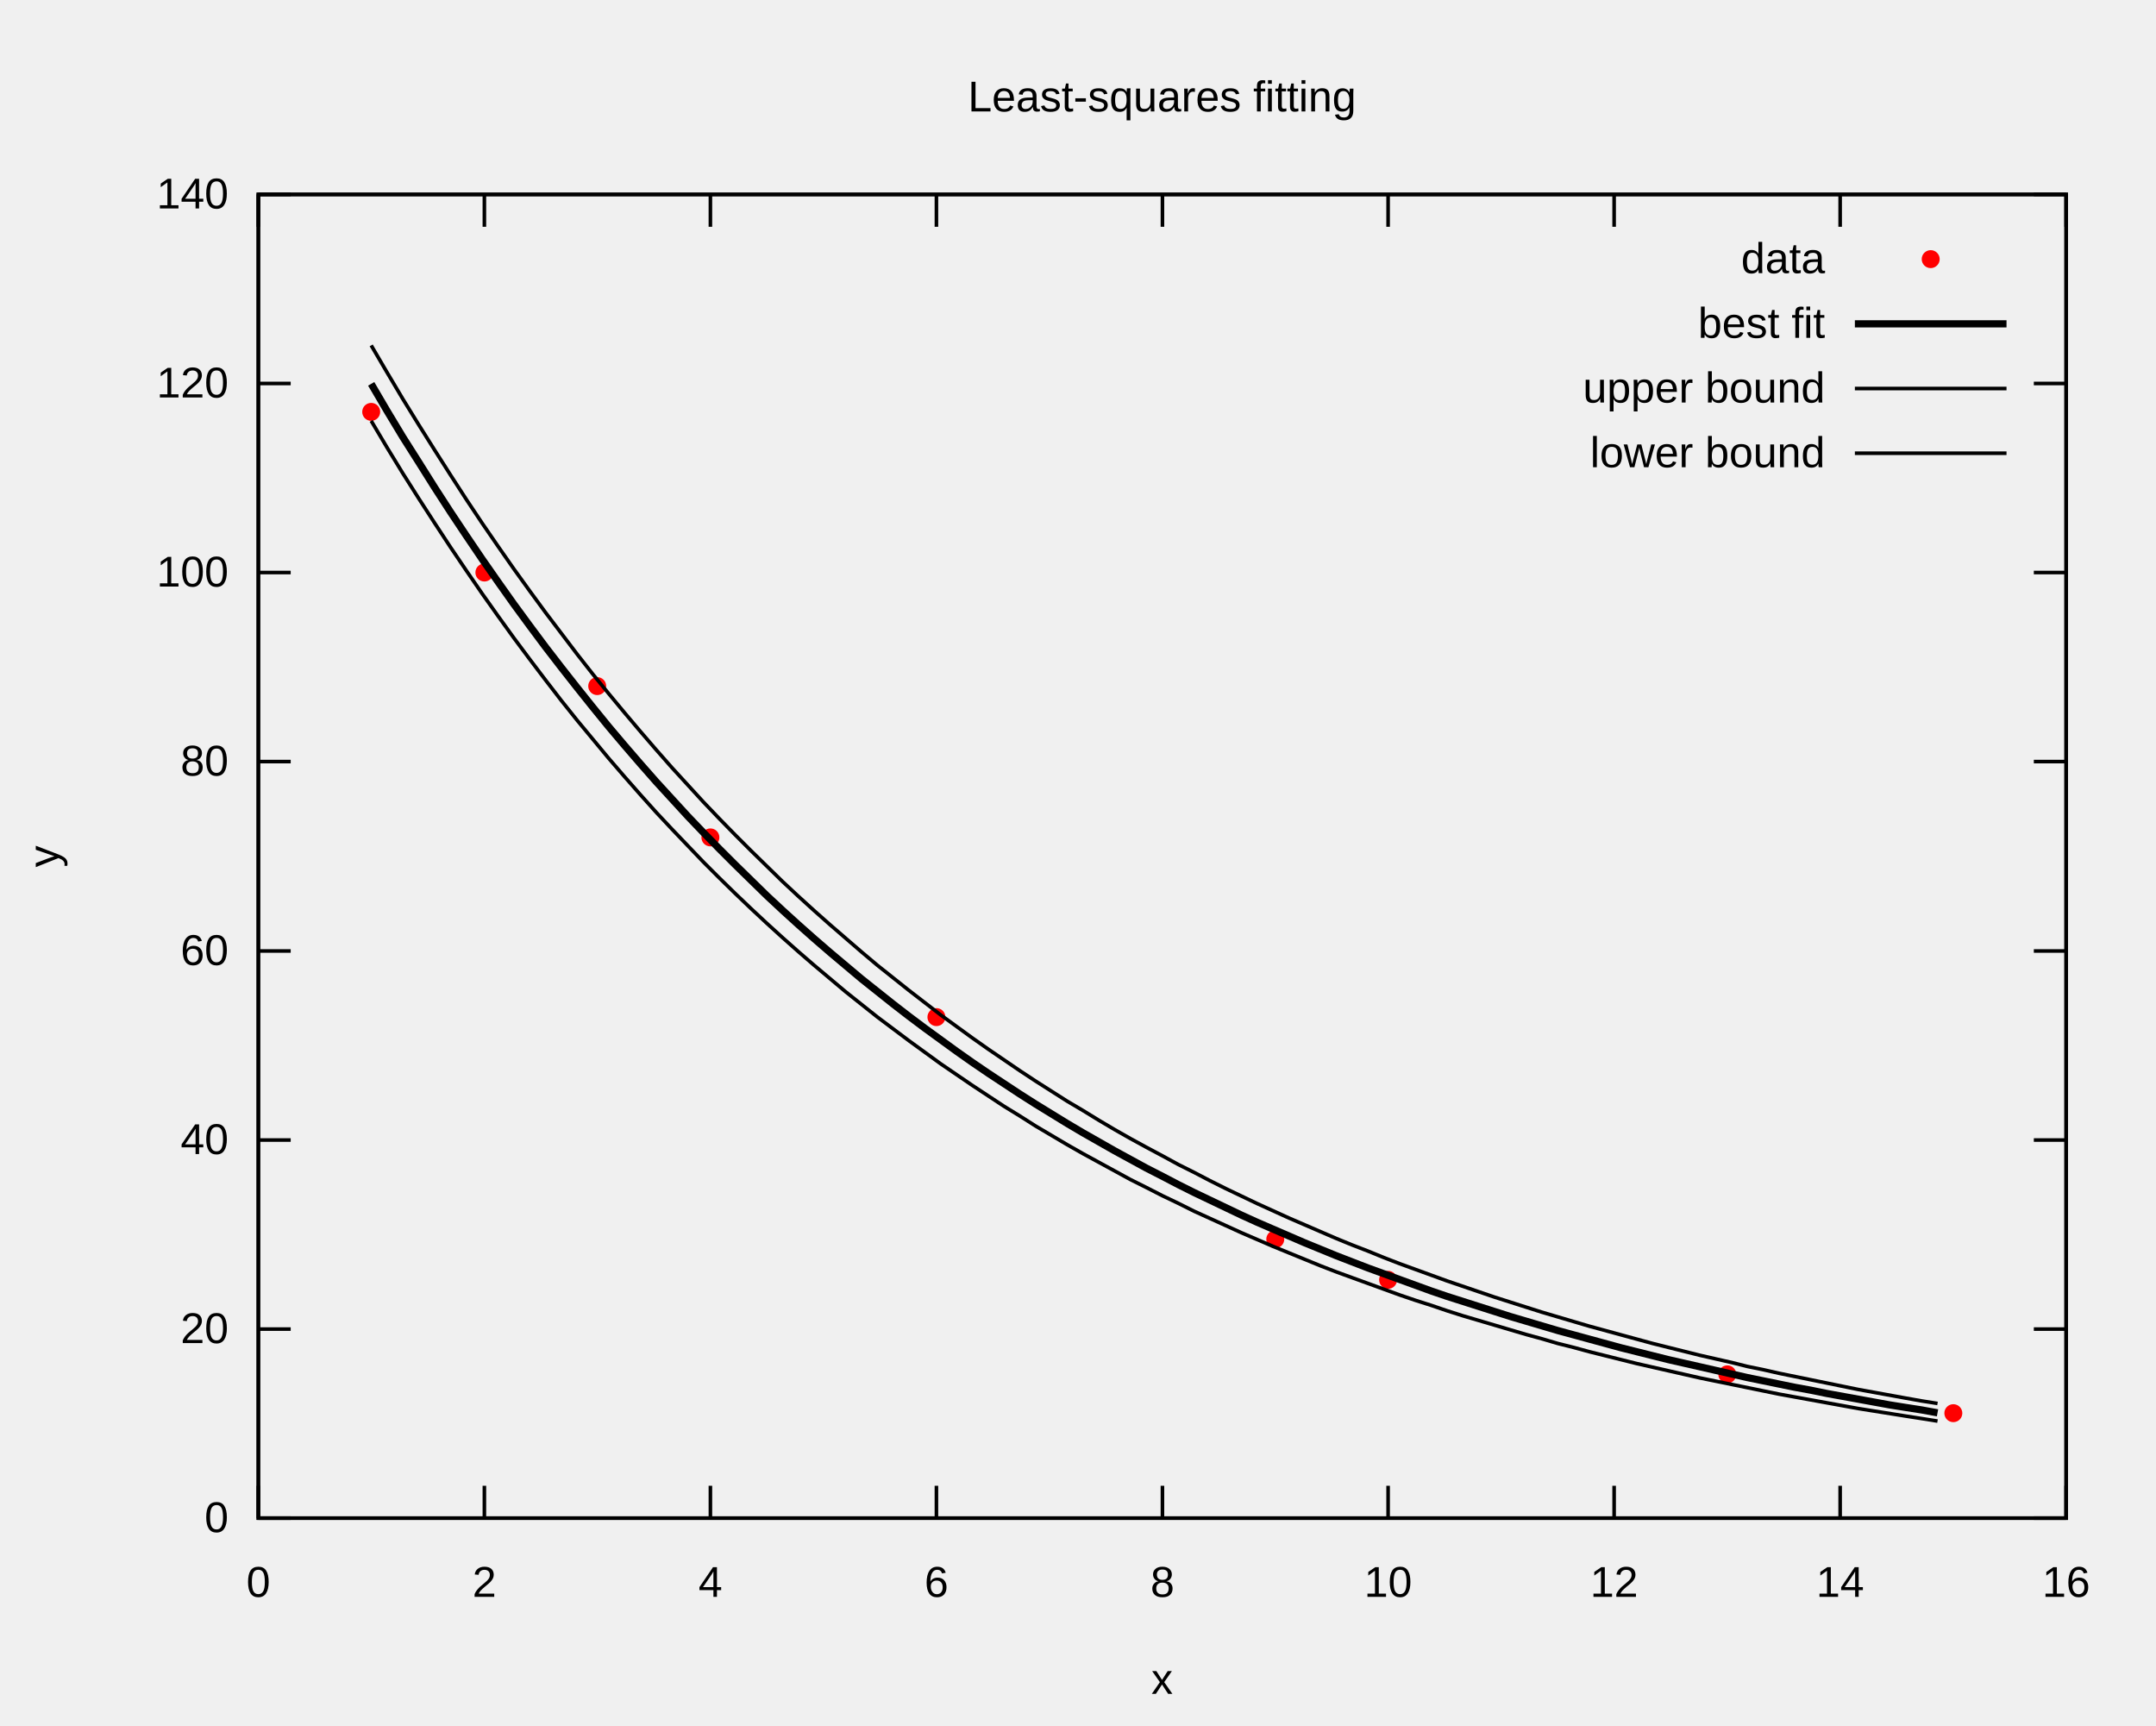
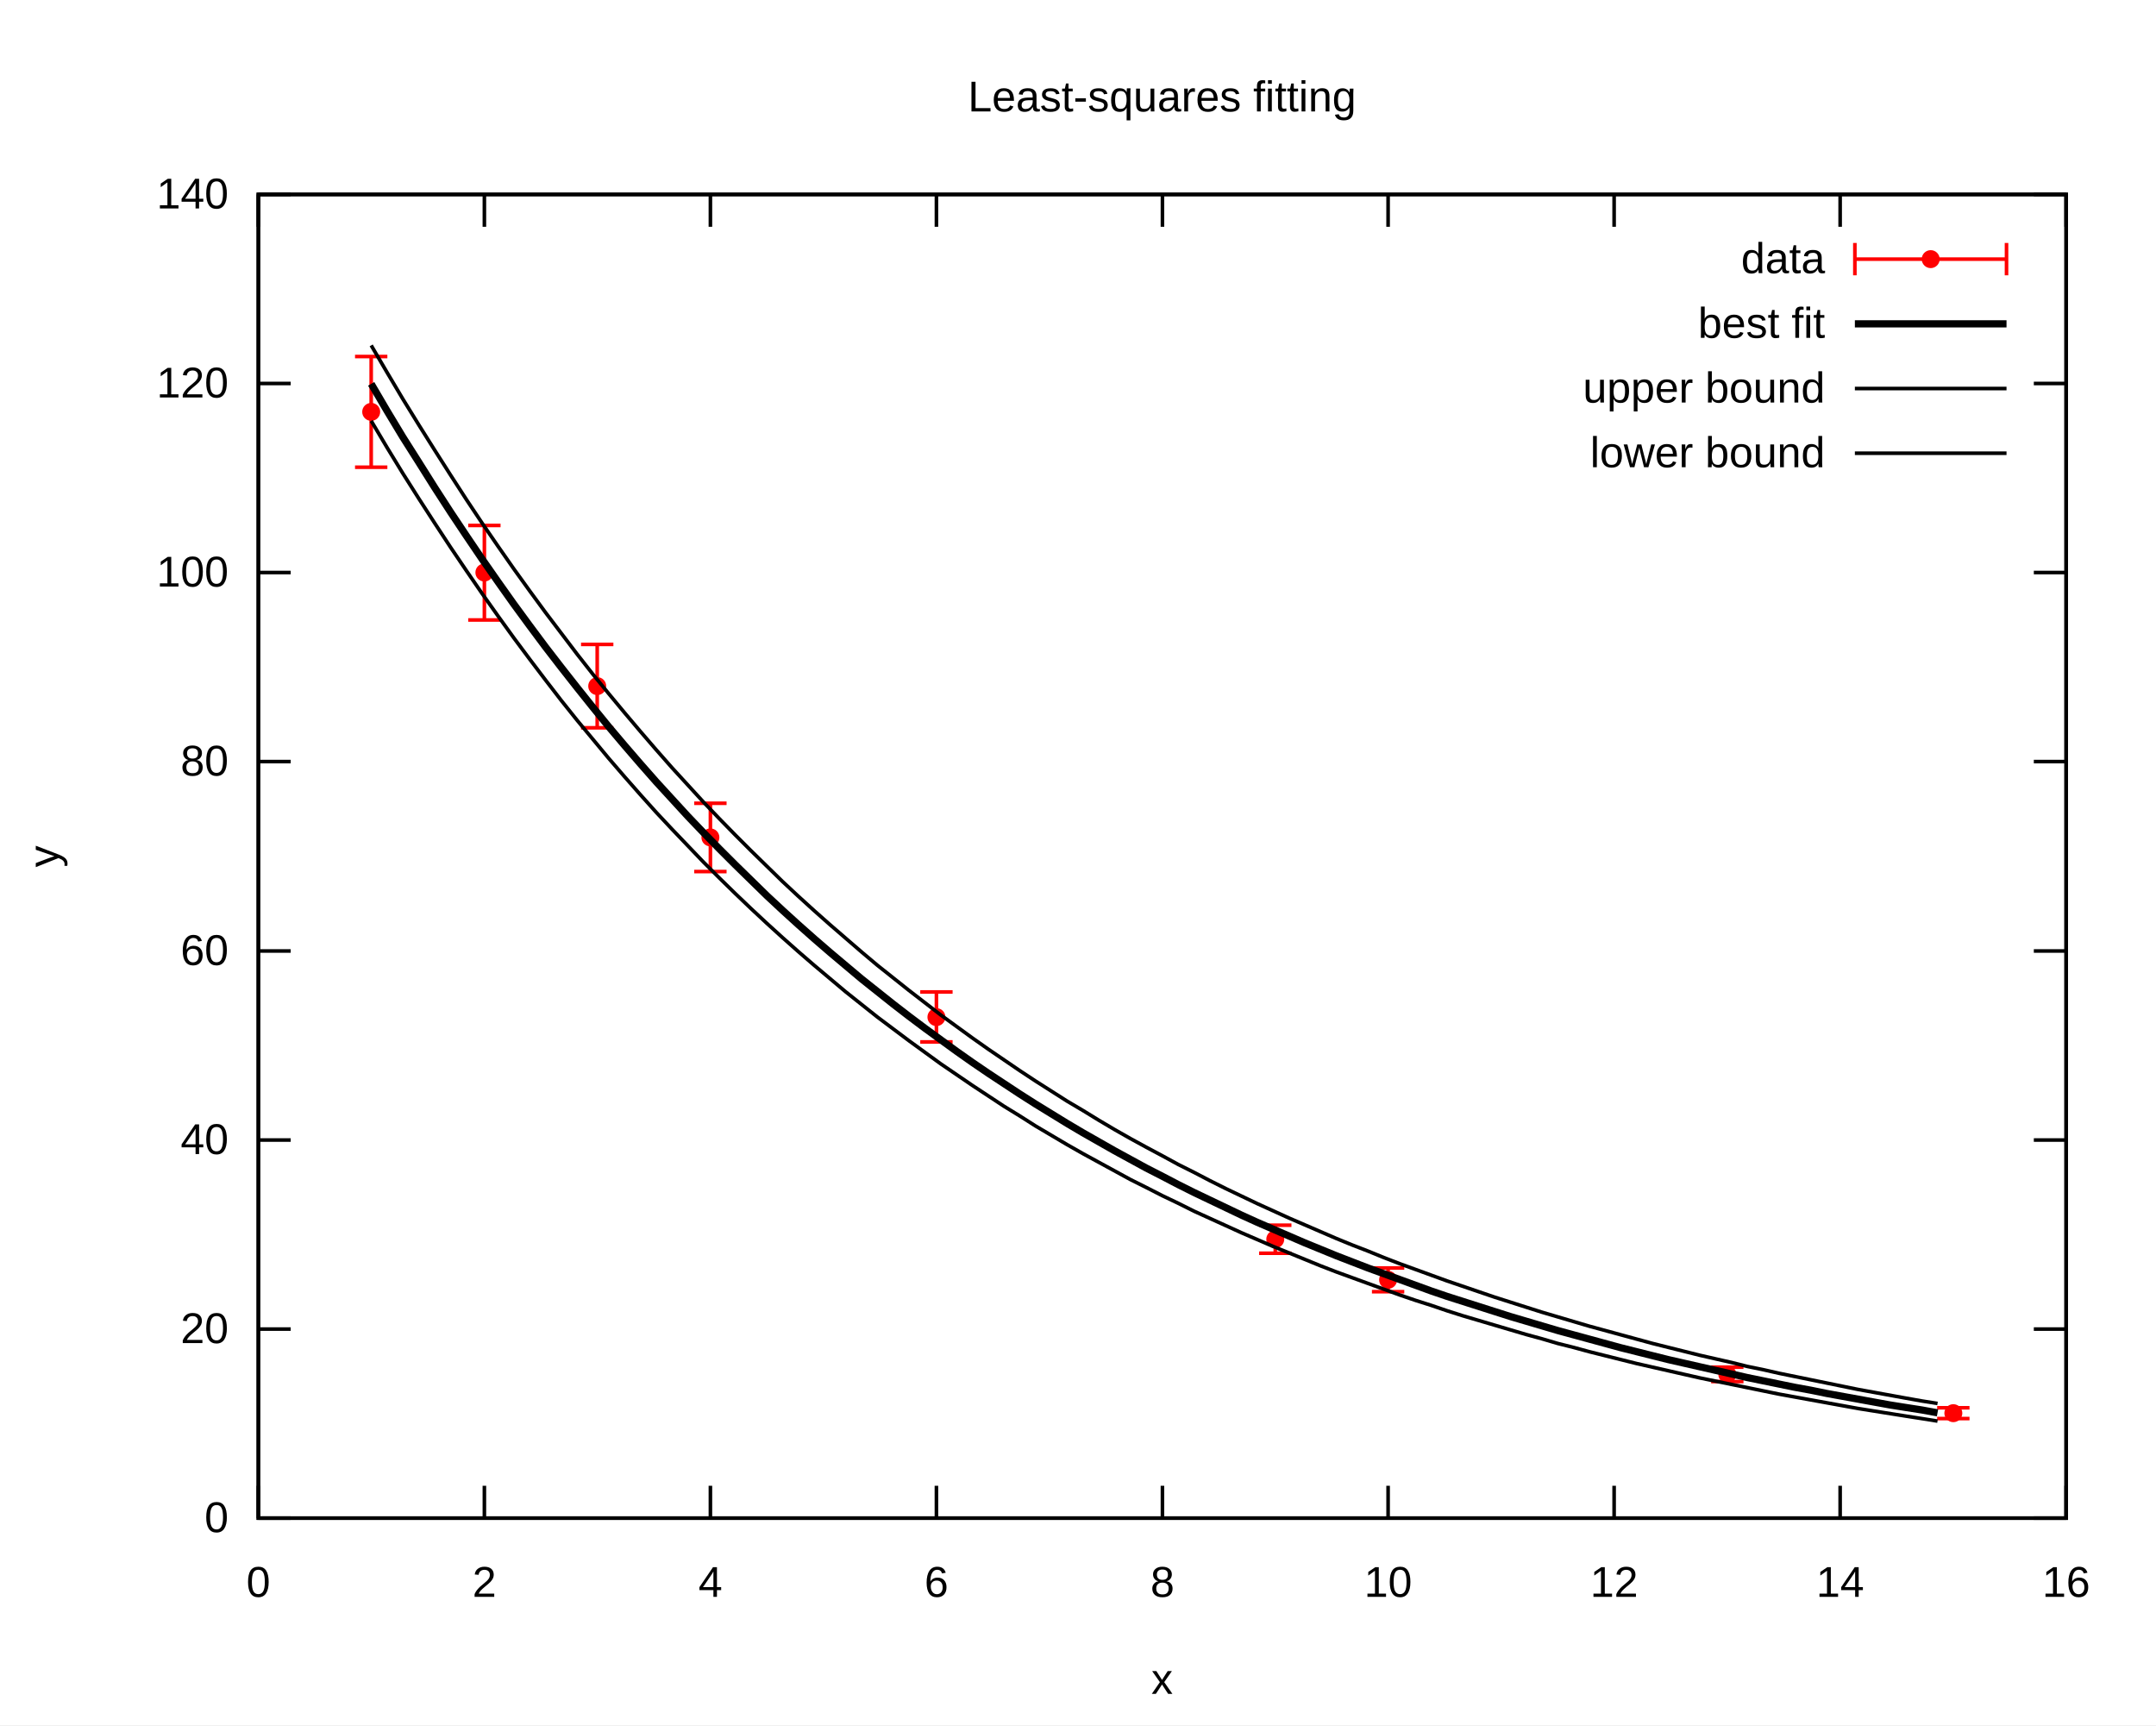
<svg xmlns="http://www.w3.org/2000/svg" xmlns:xlink="http://www.w3.org/1999/xlink" width="600" height="480" viewBox="0 0 600 480">
  <g id="gnuplot_canvas">
-     <rect x="0" y="0" width="600" height="480" fill="none" />
+     <rect x="0" y="0" width="600" height="480" fill="#ffffff" />
    <defs>
      <circle id="gpDot" r="0.5" stroke-width="0.5" stroke="currentColor" />
      <path id="gpPt0" stroke-width="0.222" stroke="currentColor" d="M-1,0 h2 M0,-1 v2" />
      <path id="gpPt1" stroke-width="0.222" stroke="currentColor" d="M-1,-1 L1,1 M1,-1 L-1,1" />
      <path id="gpPt2" stroke-width="0.222" stroke="currentColor" d="M-1,0 L1,0 M0,-1 L0,1 M-1,-1 L1,1 M-1,1 L1,-1" />
      <rect id="gpPt3" stroke-width="0.222" stroke="currentColor" x="-1" y="-1" width="2" height="2" />
      <rect id="gpPt4" stroke-width="0.222" stroke="currentColor" fill="currentColor" x="-1" y="-1" width="2" height="2" />
      <circle id="gpPt5" stroke-width="0.222" stroke="currentColor" cx="0" cy="0" r="1" />
      <use xlink:href="#gpPt5" id="gpPt6" fill="currentColor" stroke="none" />
      <path id="gpPt7" stroke-width="0.222" stroke="currentColor" d="M0,-1.33 L-1.33,0.67 L1.33,0.67 z" />
      <use xlink:href="#gpPt7" id="gpPt8" fill="currentColor" stroke="none" />
      <use xlink:href="#gpPt7" id="gpPt9" stroke="currentColor" transform="rotate(180)" />
      <use xlink:href="#gpPt9" id="gpPt10" fill="currentColor" stroke="none" />
      <use xlink:href="#gpPt3" id="gpPt11" stroke="currentColor" transform="rotate(45)" />
      <use xlink:href="#gpPt11" id="gpPt12" fill="currentColor" stroke="none" />
      <path id="gpPt13" stroke-width="0.222" stroke="currentColor" d="M0,1.330 L1.265,0.411 L0.782,-1.067 L-0.782,-1.076 L-1.265,0.411 z" />
      <use xlink:href="#gpPt13" id="gpPt14" fill="currentColor" stroke="none" />
      <filter id="textbox" filterUnits="objectBoundingBox" x="0" y="0" height="1" width="1">
-         <feFlood flood-color="white" flood-opacity="1" result="bgnd" />
+         <feFlood flood-color="#FFFFFF" flood-opacity="1" result="bgnd" />
        <feComposite in="SourceGraphic" in2="bgnd" operator="atop" />
      </filter>
      <filter id="greybox" filterUnits="objectBoundingBox" x="0" y="0" height="1" width="1">
        <feFlood flood-color="lightgrey" flood-opacity="1" result="grey" />
        <feComposite in="SourceGraphic" in2="grey" operator="atop" />
      </filter>
    </defs>
-     <g fill="none" color="white" stroke="currentColor" stroke-width="1.00" stroke-linecap="butt" stroke-linejoin="miter">
+     <g fill="none" color="#FFFFFF" stroke="currentColor" stroke-width="1.00" stroke-linecap="butt" stroke-linejoin="miter">
</g>
    <g fill="none" color="black" stroke="currentColor" stroke-width="1.00" stroke-linecap="butt" stroke-linejoin="miter">
      <path stroke="black" d="M71.9,422.4 L80.9,422.4 M575.0,422.4 L566.0,422.4  " />
      <g transform="translate(63.6,426.3)" stroke="none" fill="black" font-family="Arial" font-size="12.00" text-anchor="end">
        <text>
          <tspan font-family="Arial"> 0</tspan>
        </text>
      </g>
    </g>
    <g fill="none" color="black" stroke="currentColor" stroke-width="1.00" stroke-linecap="butt" stroke-linejoin="miter">
      <path stroke="black" d="M71.9,369.8 L80.9,369.8 M575.0,369.8 L566.0,369.8  " />
      <g transform="translate(63.6,373.7)" stroke="none" fill="black" font-family="Arial" font-size="12.00" text-anchor="end">
        <text>
          <tspan font-family="Arial"> 20</tspan>
        </text>
      </g>
    </g>
    <g fill="none" color="black" stroke="currentColor" stroke-width="1.00" stroke-linecap="butt" stroke-linejoin="miter">
      <path stroke="black" d="M71.9,317.2 L80.9,317.2 M575.0,317.2 L566.0,317.2  " />
      <g transform="translate(63.6,321.1)" stroke="none" fill="black" font-family="Arial" font-size="12.00" text-anchor="end">
        <text>
          <tspan font-family="Arial"> 40</tspan>
        </text>
      </g>
    </g>
    <g fill="none" color="black" stroke="currentColor" stroke-width="1.00" stroke-linecap="butt" stroke-linejoin="miter">
      <path stroke="black" d="M71.9,264.6 L80.9,264.6 M575.0,264.6 L566.0,264.6  " />
      <g transform="translate(63.6,268.5)" stroke="none" fill="black" font-family="Arial" font-size="12.00" text-anchor="end">
        <text>
          <tspan font-family="Arial"> 60</tspan>
        </text>
      </g>
    </g>
    <g fill="none" color="black" stroke="currentColor" stroke-width="1.00" stroke-linecap="butt" stroke-linejoin="miter">
      <path stroke="black" d="M71.9,211.9 L80.9,211.9 M575.0,211.9 L566.0,211.9  " />
      <g transform="translate(63.6,215.8)" stroke="none" fill="black" font-family="Arial" font-size="12.00" text-anchor="end">
        <text>
          <tspan font-family="Arial"> 80</tspan>
        </text>
      </g>
    </g>
    <g fill="none" color="black" stroke="currentColor" stroke-width="1.00" stroke-linecap="butt" stroke-linejoin="miter">
      <path stroke="black" d="M71.9,159.3 L80.9,159.3 M575.0,159.3 L566.0,159.3  " />
      <g transform="translate(63.6,163.2)" stroke="none" fill="black" font-family="Arial" font-size="12.00" text-anchor="end">
        <text>
          <tspan font-family="Arial"> 100</tspan>
        </text>
      </g>
    </g>
    <g fill="none" color="black" stroke="currentColor" stroke-width="1.00" stroke-linecap="butt" stroke-linejoin="miter">
      <path stroke="black" d="M71.9,106.7 L80.9,106.7 M575.0,106.7 L566.0,106.7  " />
      <g transform="translate(63.6,110.6)" stroke="none" fill="black" font-family="Arial" font-size="12.00" text-anchor="end">
        <text>
          <tspan font-family="Arial"> 120</tspan>
        </text>
      </g>
    </g>
    <g fill="none" color="black" stroke="currentColor" stroke-width="1.00" stroke-linecap="butt" stroke-linejoin="miter">
      <path stroke="black" d="M71.9,54.1 L80.9,54.1 M575.0,54.1 L566.0,54.1  " />
      <g transform="translate(63.6,58.0)" stroke="none" fill="black" font-family="Arial" font-size="12.00" text-anchor="end">
        <text>
          <tspan font-family="Arial"> 140</tspan>
        </text>
      </g>
    </g>
    <g fill="none" color="black" stroke="currentColor" stroke-width="1.00" stroke-linecap="butt" stroke-linejoin="miter">
      <path stroke="black" d="M71.9,422.4 L71.9,413.4 M71.9,54.1 L71.9,63.1  " />
      <g transform="translate(71.9,444.3)" stroke="none" fill="black" font-family="Arial" font-size="12.00" text-anchor="middle">
        <text>
          <tspan font-family="Arial"> 0</tspan>
        </text>
      </g>
    </g>
    <g fill="none" color="black" stroke="currentColor" stroke-width="1.00" stroke-linecap="butt" stroke-linejoin="miter">
      <path stroke="black" d="M134.8,422.4 L134.8,413.4 M134.8,54.1 L134.8,63.1  " />
      <g transform="translate(134.8,444.3)" stroke="none" fill="black" font-family="Arial" font-size="12.00" text-anchor="middle">
        <text>
          <tspan font-family="Arial"> 2</tspan>
        </text>
      </g>
    </g>
    <g fill="none" color="black" stroke="currentColor" stroke-width="1.00" stroke-linecap="butt" stroke-linejoin="miter">
      <path stroke="black" d="M197.7,422.4 L197.7,413.4 M197.7,54.1 L197.7,63.1  " />
      <g transform="translate(197.7,444.3)" stroke="none" fill="black" font-family="Arial" font-size="12.00" text-anchor="middle">
        <text>
          <tspan font-family="Arial"> 4</tspan>
        </text>
      </g>
    </g>
    <g fill="none" color="black" stroke="currentColor" stroke-width="1.00" stroke-linecap="butt" stroke-linejoin="miter">
      <path stroke="black" d="M260.6,422.4 L260.6,413.4 M260.6,54.1 L260.6,63.1  " />
      <g transform="translate(260.6,444.3)" stroke="none" fill="black" font-family="Arial" font-size="12.00" text-anchor="middle">
        <text>
          <tspan font-family="Arial"> 6</tspan>
        </text>
      </g>
    </g>
    <g fill="none" color="black" stroke="currentColor" stroke-width="1.00" stroke-linecap="butt" stroke-linejoin="miter">
      <path stroke="black" d="M323.5,422.4 L323.5,413.4 M323.5,54.1 L323.5,63.1  " />
      <g transform="translate(323.5,444.3)" stroke="none" fill="black" font-family="Arial" font-size="12.00" text-anchor="middle">
        <text>
          <tspan font-family="Arial"> 8</tspan>
        </text>
      </g>
    </g>
    <g fill="none" color="black" stroke="currentColor" stroke-width="1.00" stroke-linecap="butt" stroke-linejoin="miter">
      <path stroke="black" d="M386.3,422.4 L386.3,413.4 M386.3,54.1 L386.3,63.1  " />
      <g transform="translate(386.3,444.3)" stroke="none" fill="black" font-family="Arial" font-size="12.00" text-anchor="middle">
        <text>
          <tspan font-family="Arial"> 10</tspan>
        </text>
      </g>
    </g>
    <g fill="none" color="black" stroke="currentColor" stroke-width="1.00" stroke-linecap="butt" stroke-linejoin="miter">
      <path stroke="black" d="M449.2,422.4 L449.2,413.4 M449.2,54.1 L449.2,63.1  " />
      <g transform="translate(449.2,444.3)" stroke="none" fill="black" font-family="Arial" font-size="12.00" text-anchor="middle">
        <text>
          <tspan font-family="Arial"> 12</tspan>
        </text>
      </g>
    </g>
    <g fill="none" color="black" stroke="currentColor" stroke-width="1.00" stroke-linecap="butt" stroke-linejoin="miter">
      <path stroke="black" d="M512.1,422.4 L512.1,413.4 M512.1,54.1 L512.1,63.1  " />
      <g transform="translate(512.1,444.3)" stroke="none" fill="black" font-family="Arial" font-size="12.00" text-anchor="middle">
        <text>
          <tspan font-family="Arial"> 14</tspan>
        </text>
      </g>
    </g>
    <g fill="none" color="black" stroke="currentColor" stroke-width="1.00" stroke-linecap="butt" stroke-linejoin="miter">
      <path stroke="black" d="M575.0,422.4 L575.0,413.4 M575.0,54.1 L575.0,63.1  " />
      <g transform="translate(575.0,444.3)" stroke="none" fill="black" font-family="Arial" font-size="12.00" text-anchor="middle">
        <text>
          <tspan font-family="Arial"> 16</tspan>
        </text>
      </g>
    </g>
    <g fill="none" color="black" stroke="currentColor" stroke-width="1.00" stroke-linecap="butt" stroke-linejoin="miter">
</g>
    <g fill="none" color="black" stroke="currentColor" stroke-width="1.00" stroke-linecap="butt" stroke-linejoin="miter">
      <path stroke="black" d="M71.9,54.1 L71.9,422.4 L575.0,422.4 L575.0,54.1 L71.9,54.1 Z  " />
    </g>
    <g fill="none" color="black" stroke="currentColor" stroke-width="1.00" stroke-linecap="butt" stroke-linejoin="miter">
      <g transform="translate(16.3,238.3) rotate(270)" stroke="none" fill="black" font-family="Arial" font-size="12.00" text-anchor="middle">
        <text>
          <tspan font-family="Arial">y</tspan>
        </text>
      </g>
    </g>
    <g fill="none" color="black" stroke="currentColor" stroke-width="1.00" stroke-linecap="butt" stroke-linejoin="miter">
      <g transform="translate(323.4,471.3)" stroke="none" fill="black" font-family="Arial" font-size="12.00" text-anchor="middle">
        <text>
          <tspan font-family="Arial">x</tspan>
        </text>
      </g>
    </g>
    <g fill="none" color="black" stroke="currentColor" stroke-width="1.00" stroke-linecap="butt" stroke-linejoin="miter">
      <g transform="translate(323.4,31.0)" stroke="none" fill="black" font-family="Arial" font-size="12.00" text-anchor="middle">
        <text>
          <tspan font-family="Arial">Least-squares fitting</tspan>
        </text>
      </g>
    </g>
    <g id="gnuplot_plot_1">
      <g fill="none" color="black" stroke="currentColor" stroke-width="1.00" stroke-linecap="butt" stroke-linejoin="miter">
        <g transform="translate(507.9,76.0)" stroke="none" fill="black" font-family="Arial" font-size="12.00" text-anchor="end">
          <text>
            <tspan font-family="Arial">data</tspan>
          </text>
        </g>
      </g>
      <g fill="none" color="black" stroke="currentColor" stroke-width="1.00" stroke-linecap="butt" stroke-linejoin="miter">
+         <path stroke="rgb(255,   0,   0)" d="M516.2,72.1 L558.4,72.1 M516.2,67.6 L516.2,76.6 M558.4,67.6 L558.4,76.6 M103.3,130.0 L103.3,99.2   M98.8,130.0 L107.8,130.0 M98.8,99.2 L107.8,99.2 M134.8,172.5 L134.8,146.2 M130.3,172.5 L139.3,172.5   M130.3,146.2 L139.3,146.2 M166.2,202.5 L166.2,179.3 M161.7,202.5 L170.7,202.5 M161.7,179.3 L170.7,179.3   M197.7,242.5 L197.7,223.5 M193.2,242.5 L202.2,242.5 M193.2,223.5 L202.2,223.5 M260.6,289.9 L260.6,276.0   M256.1,289.9 L265.1,289.9 M256.1,276.0 L265.1,276.0 M354.9,348.7 L354.9,340.9 M350.4,348.7 L359.4,348.7   M350.4,340.9 L359.4,340.9 M386.3,359.4 L386.3,352.8 M381.8,359.4 L390.8,359.4 M381.8,352.8 L390.8,352.8   M480.7,384.4 L480.7,380.4 M476.2,384.4 L485.2,384.4 M476.2,380.4 L485.2,380.4 M543.6,394.7 L543.6,391.7   M539.1,394.7 L548.1,394.7 M539.1,391.7 L548.1,391.7  " />
        <use xlink:href="#gpPt6" transform="translate(103.3,114.6) scale(2.25)" color="rgb(255,   0,   0)" />
        <use xlink:href="#gpPt6" transform="translate(134.8,159.3) scale(2.25)" color="rgb(255,   0,   0)" />
        <use xlink:href="#gpPt6" transform="translate(166.2,190.9) scale(2.25)" color="rgb(255,   0,   0)" />
        <use xlink:href="#gpPt6" transform="translate(197.7,233.0) scale(2.25)" color="rgb(255,   0,   0)" />
        <use xlink:href="#gpPt6" transform="translate(260.6,283.0) scale(2.25)" color="rgb(255,   0,   0)" />
        <use xlink:href="#gpPt6" transform="translate(354.9,344.8) scale(2.25)" color="rgb(255,   0,   0)" />
        <use xlink:href="#gpPt6" transform="translate(386.3,356.1) scale(2.25)" color="rgb(255,   0,   0)" />
        <use xlink:href="#gpPt6" transform="translate(480.7,382.4) scale(2.25)" color="rgb(255,   0,   0)" />
        <use xlink:href="#gpPt6" transform="translate(543.6,393.2) scale(2.25)" color="rgb(255,   0,   0)" />
        <use xlink:href="#gpPt6" transform="translate(537.3,72.1) scale(2.25)" color="rgb(255,   0,   0)" />
      </g>
    </g>
    <g id="gnuplot_plot_2">
-       <g fill="none" color="white" stroke="rgb(255,   0,   0)" stroke-width="2.00" stroke-linecap="butt" stroke-linejoin="miter">
+       <g fill="none" color="#FFFFFF" stroke="rgb(255,   0,   0)" stroke-width="2.00" stroke-linecap="butt" stroke-linejoin="miter">
</g>
      <g fill="none" color="black" stroke="currentColor" stroke-width="2.00" stroke-linecap="butt" stroke-linejoin="miter">
        <g transform="translate(507.9,94.0)" stroke="none" fill="black" font-family="Arial" font-size="12.00" text-anchor="end">
          <text>
            <tspan font-family="Arial">best fit</tspan>
          </text>
        </g>
      </g>
      <g fill="none" color="black" stroke="currentColor" stroke-width="2.00" stroke-linecap="butt" stroke-linejoin="miter">
        <path stroke="rgb(  0,   0,   0)" d="M516.2,90.1 L558.4,90.1 M103.3,106.8 L107.7,114.3 L112.1,121.6 L116.6,128.7 L121.0,135.7 L125.4,142.5   L129.8,149.1 L134.2,155.6 L138.6,161.9 L143.0,168.1 L147.4,174.1 L151.8,180.0 L156.2,185.7 L160.6,191.3   L165.0,196.8 L169.4,202.2 L173.8,207.4 L178.2,212.5 L182.6,217.5 L187.0,222.3 L191.4,227.1 L195.8,231.7   L200.2,236.2 L204.6,240.6 L209.0,244.9 L213.4,249.2 L217.8,253.3 L222.2,257.3 L226.6,261.2 L231.0,265.0   L235.4,268.7 L239.8,272.4 L244.2,275.9 L248.6,279.4 L253.0,282.8 L257.4,286.1 L261.8,289.3 L266.2,292.5   L270.6,295.6 L275.0,298.6 L279.4,301.5 L283.8,304.4 L288.2,307.2 L292.6,309.9 L297.0,312.6 L301.4,315.2   L305.8,317.7 L310.2,320.2 L314.6,322.6 L319.0,325.0 L323.5,327.3 L327.9,329.6 L332.3,331.8 L336.7,333.9   L341.1,336.0 L345.5,338.1 L349.9,340.1 L354.3,342.0 L358.7,343.9 L363.1,345.8 L367.5,347.6 L371.9,349.4   L376.3,351.1 L380.7,352.8 L385.1,354.4 L389.5,356.0 L393.9,357.6 L398.3,359.2 L402.7,360.7 L407.1,362.1   L411.5,363.5 L415.9,364.9 L420.3,366.3 L424.7,367.6 L429.1,368.9 L433.5,370.2 L437.9,371.4 L442.3,372.6   L446.7,373.8 L451.1,375.0 L455.5,376.1 L459.9,377.2 L464.3,378.3 L468.7,379.3 L473.1,380.3 L477.5,381.3   L481.9,382.3 L486.3,383.3 L490.7,384.2 L495.1,385.1 L499.5,386.0 L503.9,386.8 L508.3,387.7 L512.7,388.5   L517.1,389.3 L521.5,390.1 L525.9,390.9 L530.3,391.6 L534.8,392.3 L539.2,393.1  " />
      </g>
    </g>
    <g id="gnuplot_plot_3">
-       <g fill="none" color="white" stroke="rgb(  0,   0,   0)" stroke-width="1.00" stroke-linecap="butt" stroke-linejoin="miter">
+       <g fill="none" color="#FFFFFF" stroke="rgb(  0,   0,   0)" stroke-width="1.00" stroke-linecap="butt" stroke-linejoin="miter">
</g>
      <g fill="none" color="black" stroke="currentColor" stroke-width="1.00" stroke-linecap="butt" stroke-linejoin="miter">
        <g transform="translate(507.9,112.0)" stroke="none" fill="black" font-family="Arial" font-size="12.00" text-anchor="end">
          <text>
            <tspan font-family="Arial">upper bound</tspan>
          </text>
        </g>
      </g>
      <g fill="none" color="black" stroke="currentColor" stroke-width="1.00" stroke-linecap="butt" stroke-linejoin="miter">
        <path stroke="rgb(  0,   0,   0)" d="M516.2,108.1 L558.4,108.1 M103.3,96.1 L107.7,103.6 L112.1,111.0 L116.6,118.3 L121.0,125.3 L125.4,132.2   L129.8,139.0 L134.2,145.6 L138.6,152.0 L143.0,158.3 L147.4,164.4 L151.8,170.4 L156.2,176.2 L160.6,182.0   L165.0,187.6 L169.4,193.0 L173.8,198.3 L178.2,203.5 L182.6,208.6 L187.0,213.6 L191.4,218.4 L195.8,223.2   L200.2,227.8 L204.6,232.3 L209.0,236.7 L213.4,241.0 L217.8,245.3 L222.2,249.4 L226.6,253.4 L231.0,257.3   L235.4,261.1 L239.8,264.9 L244.2,268.6 L248.6,272.1 L253.0,275.6 L257.4,279.0 L261.8,282.4 L266.2,285.6   L270.6,288.8 L275.0,291.9 L279.4,294.9 L283.8,297.9 L288.2,300.8 L292.6,303.6 L297.0,306.4 L301.4,309.0   L305.8,311.7 L310.2,314.3 L314.6,316.8 L319.0,319.2 L323.5,321.6 L327.9,324.0 L332.3,326.2 L336.7,328.5   L341.1,330.7 L345.5,332.8 L349.9,334.9 L354.3,336.9 L358.7,338.9 L363.1,340.8 L367.5,342.7 L371.9,344.6   L376.3,346.4 L380.7,348.1 L385.1,349.9 L389.5,351.6 L393.9,353.2 L398.3,354.8 L402.7,356.4 L407.1,357.9   L411.5,359.4 L415.9,360.9 L420.3,362.3 L424.7,363.7 L429.1,365.1 L433.5,366.4 L437.9,367.7 L442.3,369.0   L446.7,370.2 L451.1,371.4 L455.5,372.6 L459.9,373.8 L464.3,374.9 L468.7,376.0 L473.1,377.1 L477.5,378.1   L481.9,379.1 L486.3,380.2 L490.7,381.1 L495.1,382.1 L499.5,383.0 L503.9,383.9 L508.3,384.8 L512.7,385.7   L517.1,386.6 L521.5,387.4 L525.9,388.2 L530.3,389.0 L534.8,389.8 L539.2,390.5  " />
      </g>
    </g>
    <g id="gnuplot_plot_4">
      <g fill="none" color="black" stroke="currentColor" stroke-width="1.00" stroke-linecap="butt" stroke-linejoin="miter">
        <g transform="translate(507.9,130.0)" stroke="none" fill="black" font-family="Arial" font-size="12.00" text-anchor="end">
          <text>
            <tspan font-family="Arial">lower bound</tspan>
          </text>
        </g>
      </g>
      <g fill="none" color="black" stroke="currentColor" stroke-width="1.00" stroke-linecap="butt" stroke-linejoin="miter">
        <path stroke="rgb(  0,   0,   0)" d="M516.2,126.1 L558.4,126.1 M103.3,117.1 L107.7,124.5 L112.1,131.7 L116.6,138.8 L121.0,145.6 L125.4,152.3   L129.8,158.8 L134.2,165.2 L138.6,171.4 L143.0,177.5 L147.4,183.4 L151.8,189.2 L156.2,194.9 L160.6,200.4   L165.0,205.7 L169.4,211.0 L173.8,216.1 L178.2,221.1 L182.6,226.0 L187.0,230.7 L191.4,235.3 L195.8,239.9   L200.2,244.3 L204.6,248.6 L209.0,252.8 L213.4,256.9 L217.8,260.9 L222.2,264.8 L226.6,268.6 L231.0,272.3   L235.4,276.0 L239.8,279.5 L244.2,283.0 L248.6,286.3 L253.0,289.6 L257.4,292.8 L261.8,296.0 L266.2,299.0   L270.6,302.0 L275.0,304.9 L279.4,307.8 L283.8,310.5 L288.2,313.3 L292.6,315.9 L297.0,318.5 L301.4,321.0   L305.8,323.4 L310.2,325.8 L314.6,328.2 L319.0,330.4 L323.5,332.7 L327.9,334.8 L332.3,337.0 L336.7,339.0   L341.1,341.0 L345.5,343.0 L349.9,344.9 L354.3,346.8 L358.7,348.6 L363.1,350.4 L367.5,352.2 L371.9,353.9   L376.3,355.5 L380.7,357.1 L385.1,358.7 L389.5,360.3 L393.9,361.8 L398.3,363.2 L402.7,364.7 L407.1,366.1   L411.5,367.4 L415.9,368.7 L420.3,370.0 L424.7,371.3 L429.1,372.5 L433.5,373.8 L437.9,374.9 L442.3,376.1   L446.7,377.2 L451.1,378.3 L455.5,379.4 L459.9,380.4 L464.3,381.4 L468.7,382.4 L473.1,383.4 L477.5,384.3   L481.9,385.2 L486.3,386.1 L490.7,387.0 L495.1,387.9 L499.5,388.7 L503.9,389.5 L508.3,390.3 L512.7,391.1   L517.1,391.9 L521.5,392.6 L525.9,393.3 L530.3,394.0 L534.8,394.7 L539.2,395.4  " />
      </g>
    </g>
-     <g fill="none" color="white" stroke="rgb(  0,   0,   0)" stroke-width="2.00" stroke-linecap="butt" stroke-linejoin="miter">
+     <g fill="none" color="#FFFFFF" stroke="rgb(  0,   0,   0)" stroke-width="2.00" stroke-linecap="butt" stroke-linejoin="miter">
</g>
    <g fill="none" color="black" stroke="currentColor" stroke-width="2.00" stroke-linecap="butt" stroke-linejoin="miter">
</g>
    <g fill="none" color="black" stroke="black" stroke-width="1.00" stroke-linecap="butt" stroke-linejoin="miter">
</g>
    <g fill="none" color="black" stroke="currentColor" stroke-width="1.00" stroke-linecap="butt" stroke-linejoin="miter">
      <path stroke="black" d="M71.9,54.1 L71.9,422.4 L575.0,422.4 L575.0,54.1 L71.9,54.1 Z  " />
    </g>
    <g fill="none" color="black" stroke="currentColor" stroke-width="1.00" stroke-linecap="butt" stroke-linejoin="miter">
</g>
  </g>
</svg>
